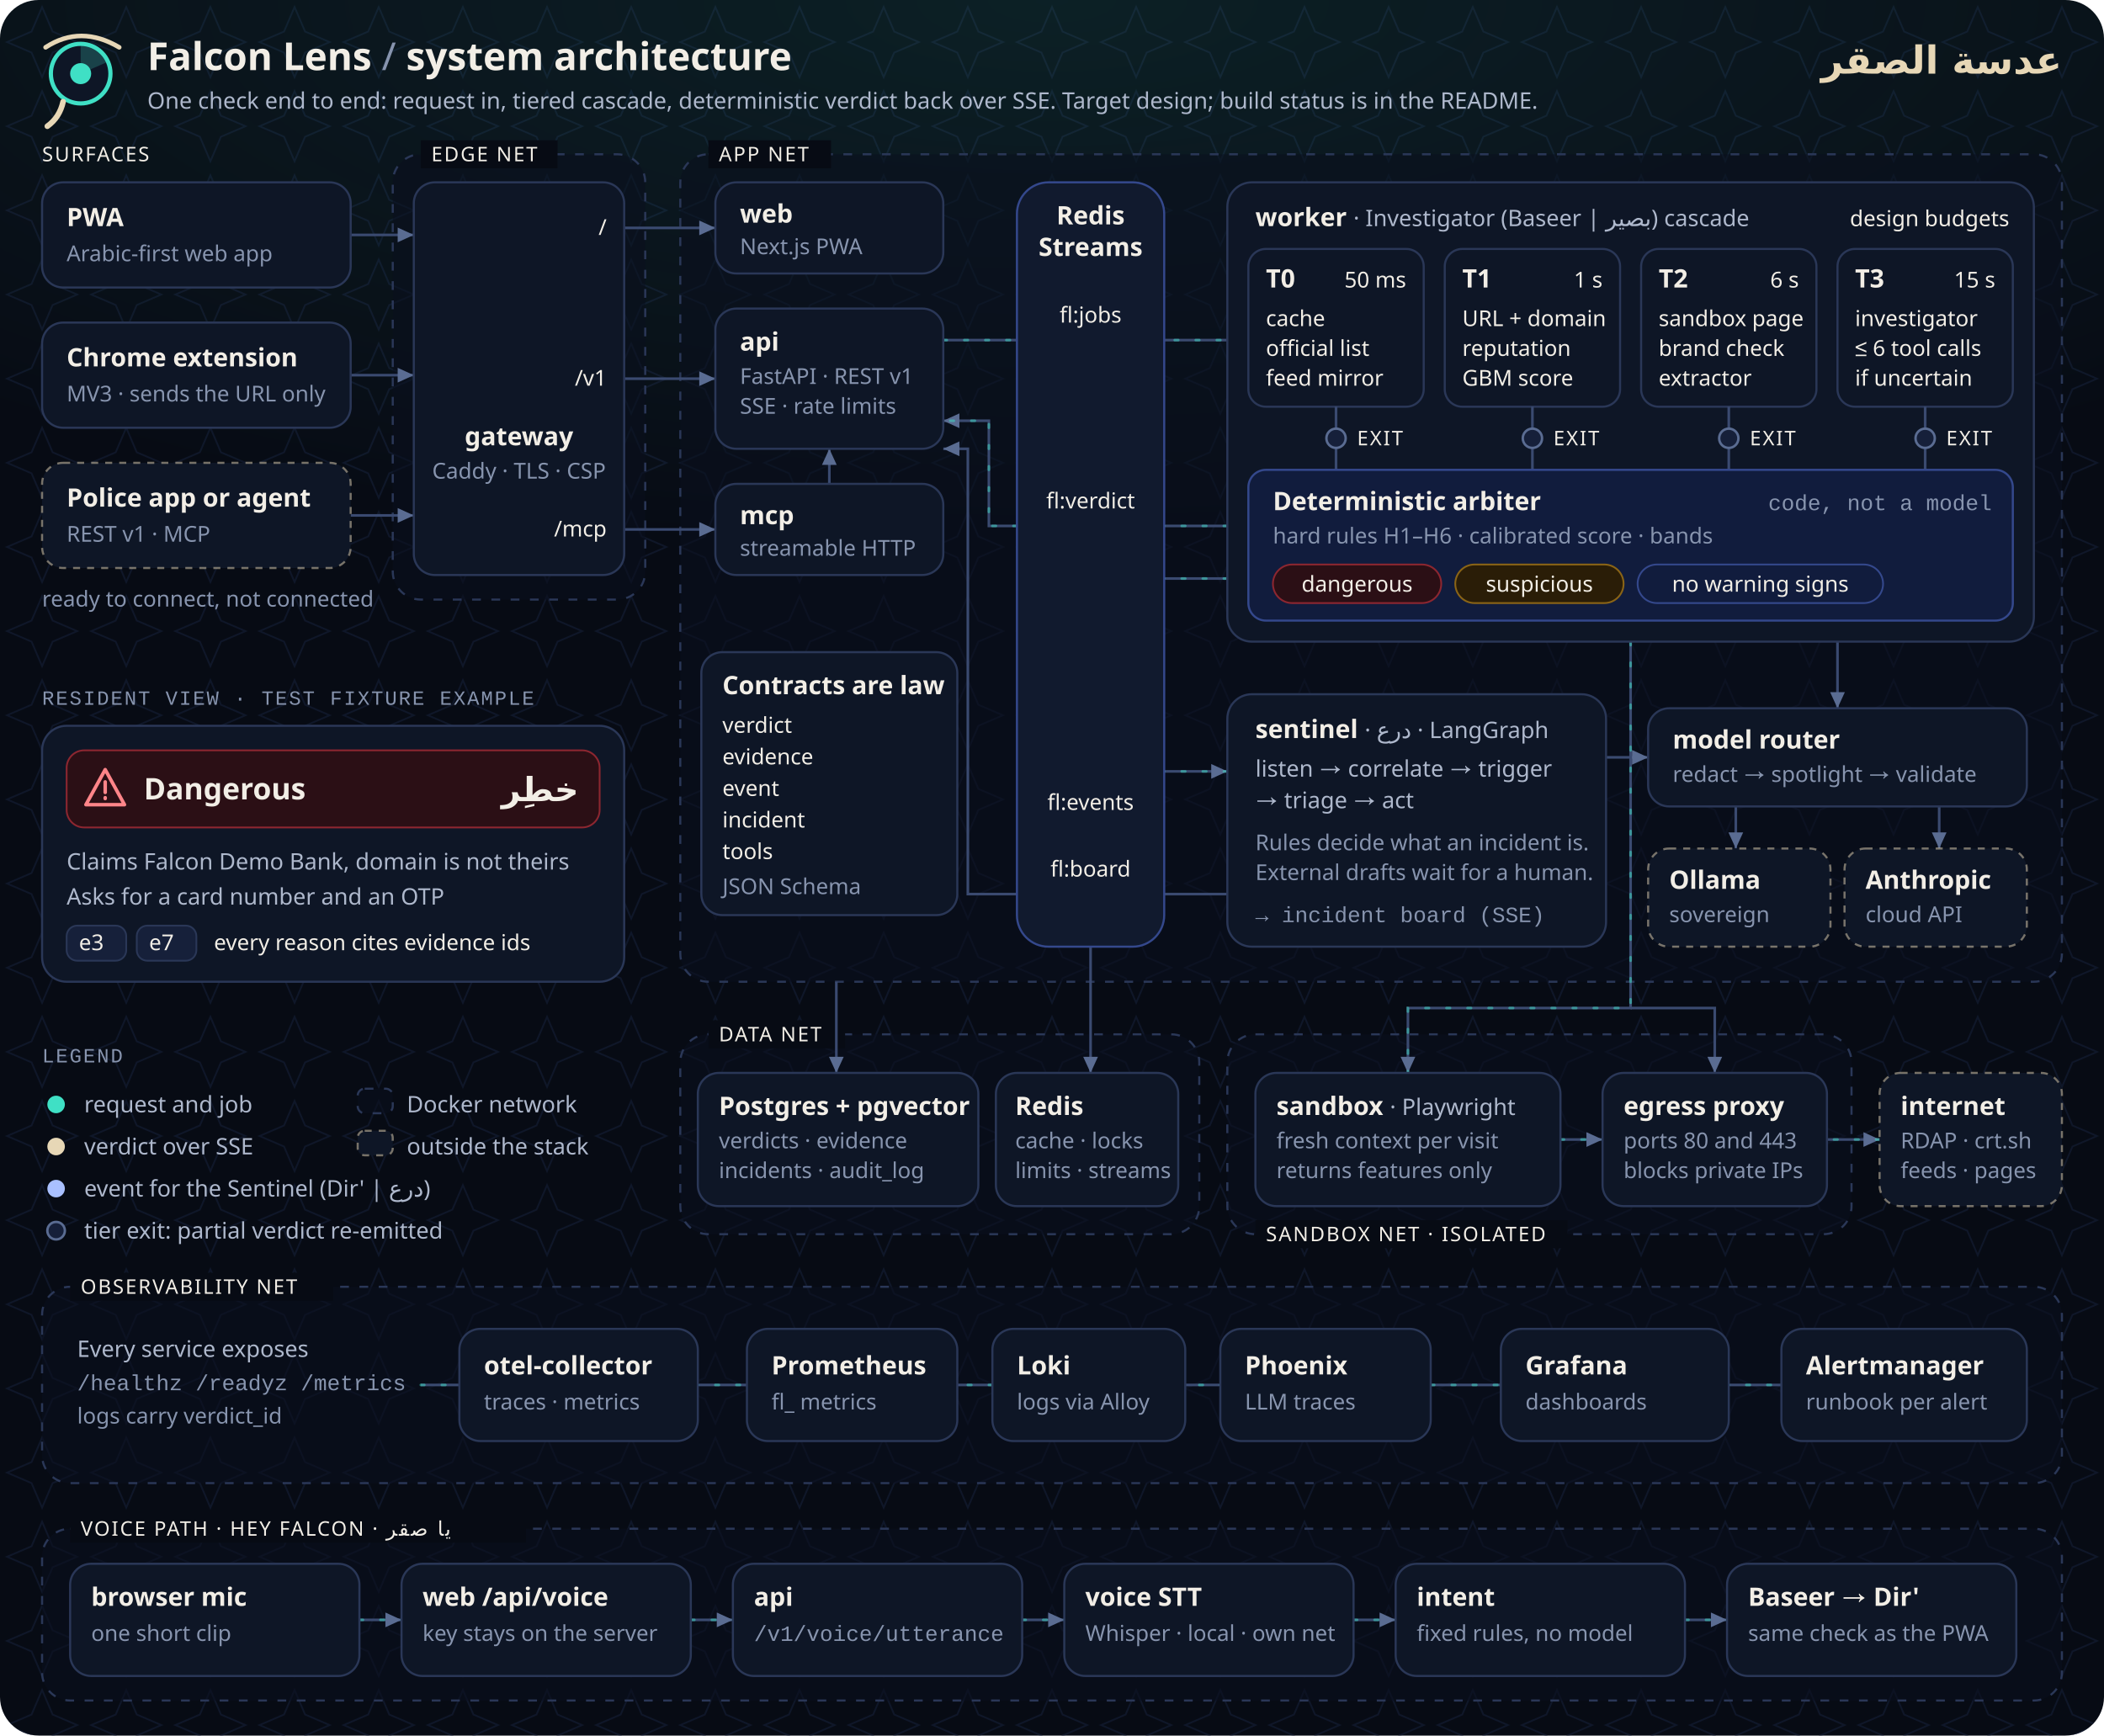
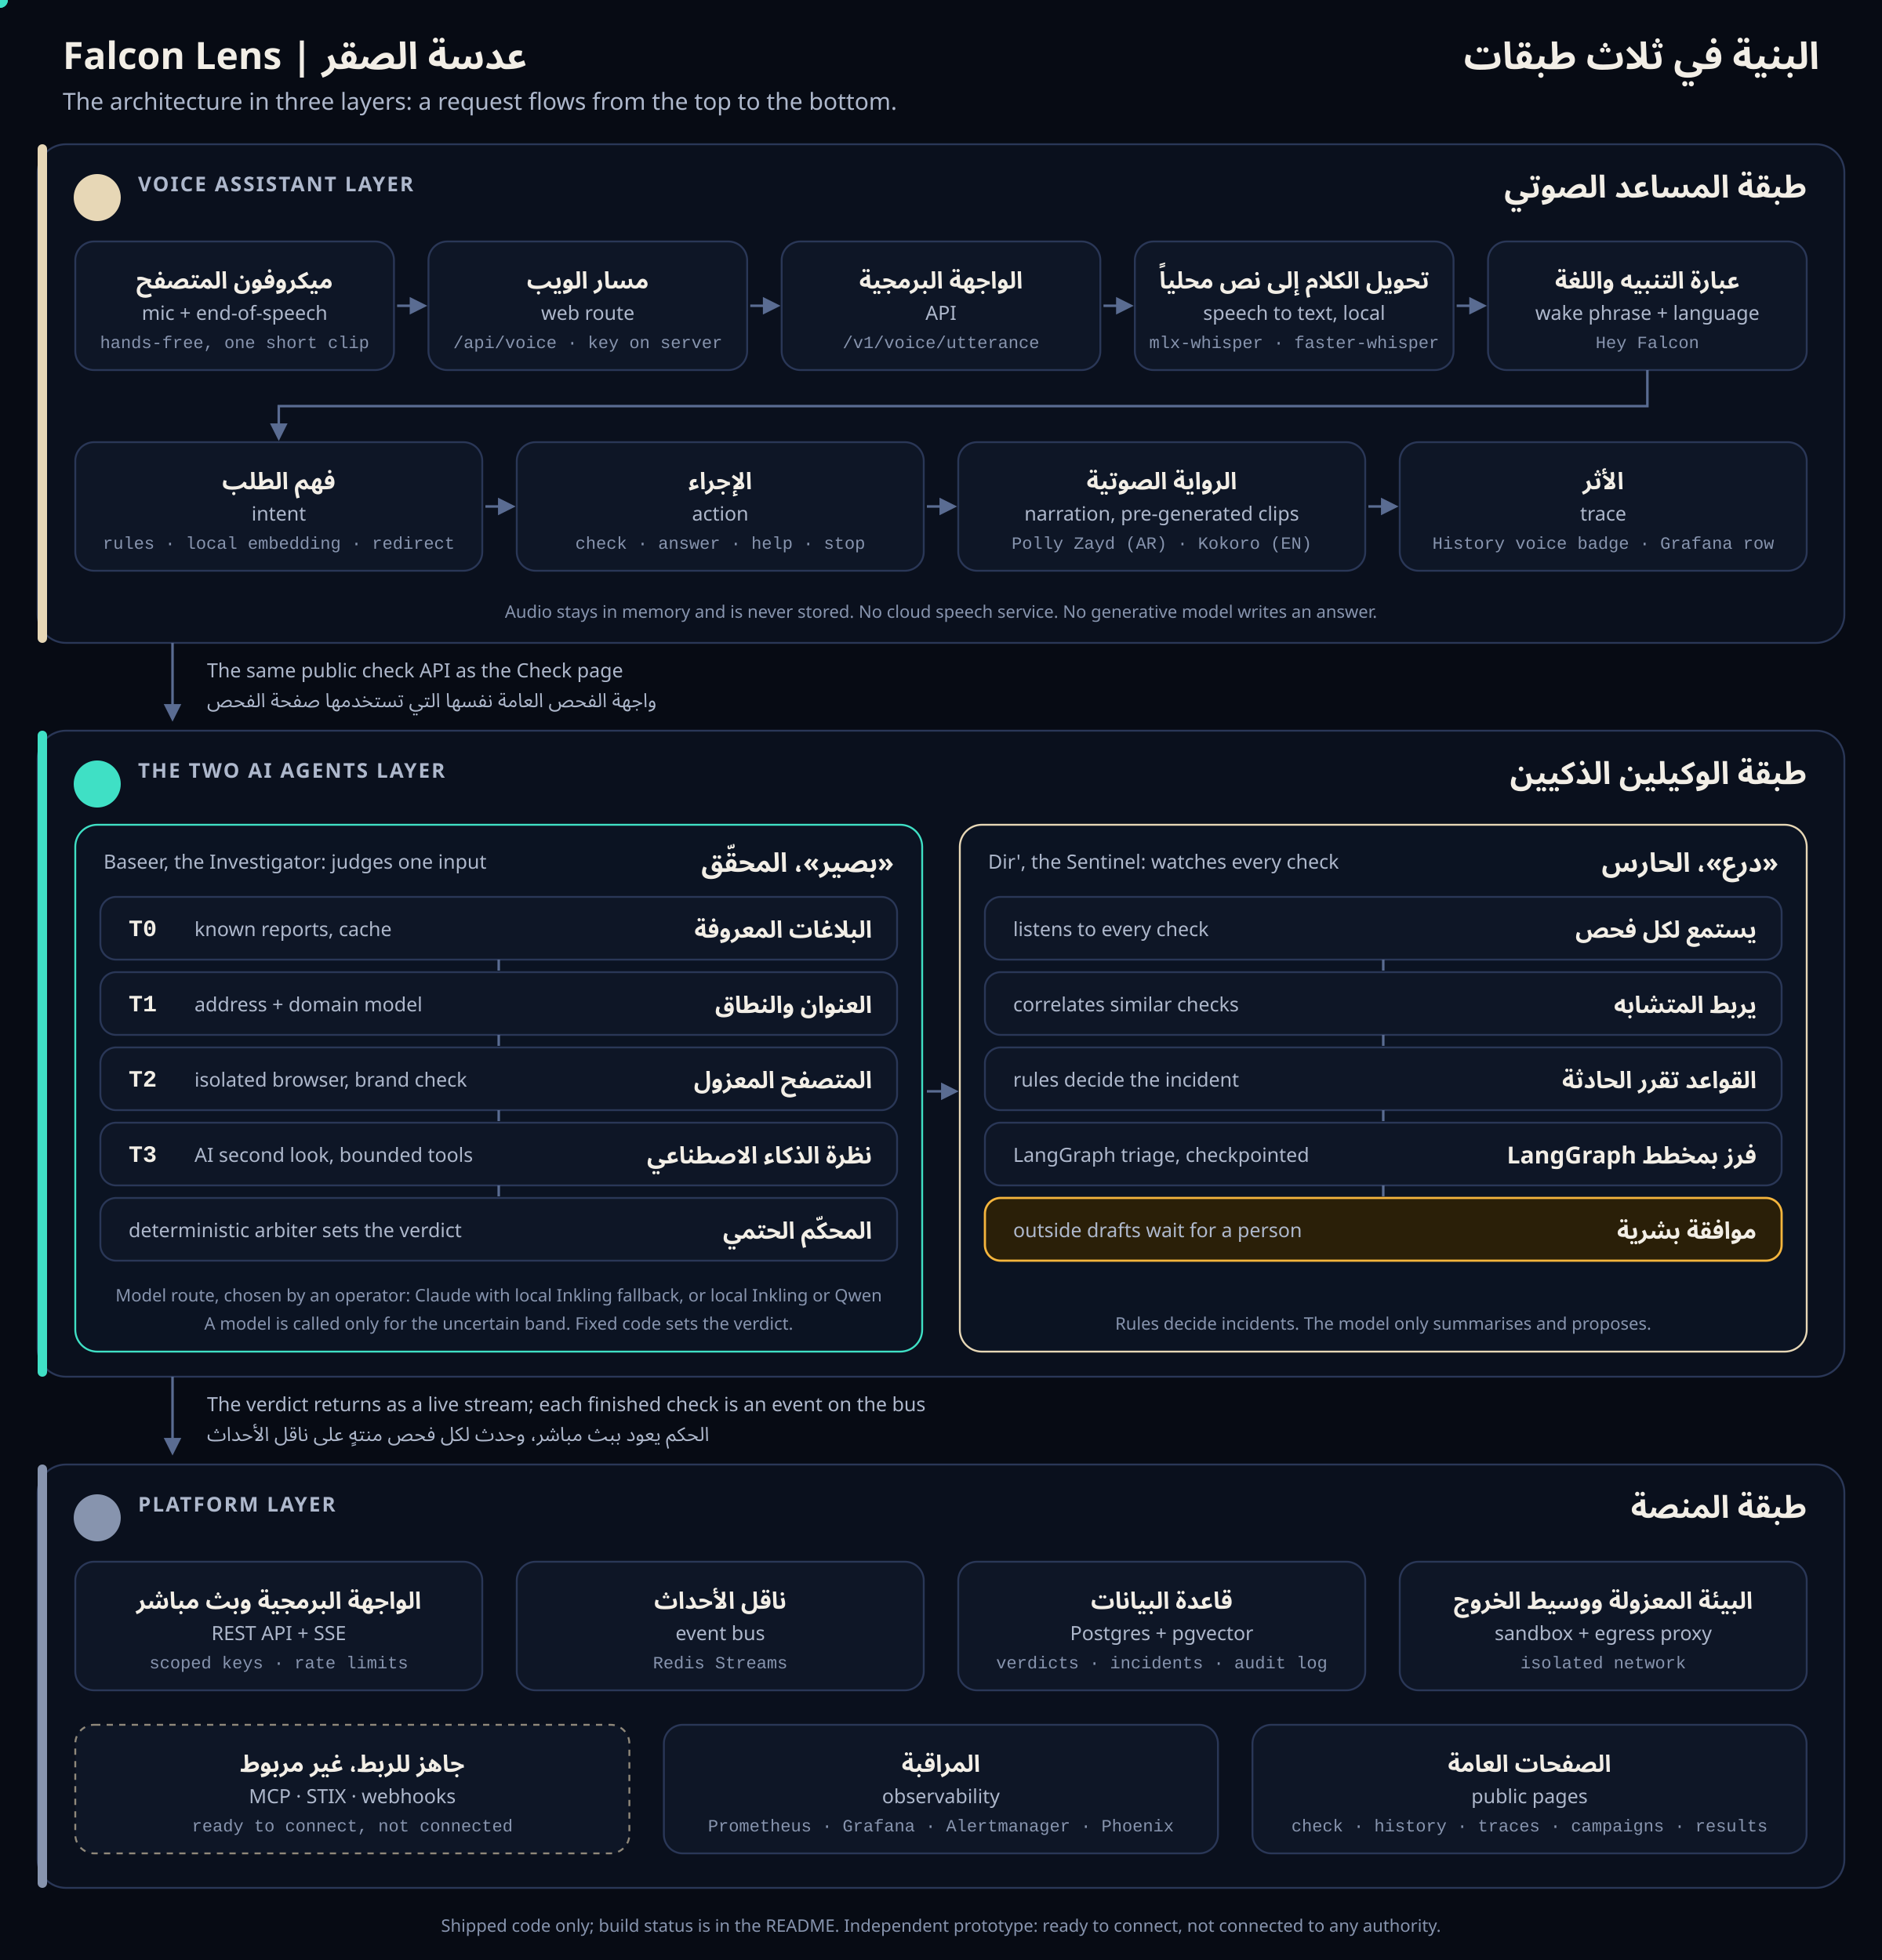
- <svg xmlns="http://www.w3.org/2000/svg" viewBox="0 0 1200 990" width="1200" height="990" role="img" aria-labelledby="t d">
+ <svg xmlns="http://www.w3.org/2000/svg" viewBox="0 0 1200 1250" width="1200" height="1250" role="img" aria-labelledby="t d">
  <style>
- text{font-family:-apple-system,BlinkMacSystemFont,"Segoe UI","Noto Sans",Helvetica,Arial,sans-serif;fill:#f2eee6}
+ text{font-family:-apple-system,BlinkMacSystemFont,"Segoe UI","Noto Sans","Noto Sans Arabic","Geeza Pro",Tahoma,Helvetica,Arial,sans-serif;fill:#f2eee6}
.m{font-family:ui-monospace,SFMono-Regular,Menlo,Consolas,"Liberation Mono",monospace}
- .t1{font-size:22px;font-weight:600}
- .h{font-size:14.5px;font-weight:600}
- .b{font-size:13px;fill:#aeb8cc}
- .c{font-size:12.5px;fill:#8794ae}
- .tag{font-size:11.5px;fill:#8794ae;letter-spacing:.08em}
- .tl{fill:#3fe0c5}.sd{fill:#e7d7b6}
+ .t1{font-size:24px;font-weight:700}
+ .t2{font-size:15px;fill:#aeb8cc}
+ .h{font-size:15px;font-weight:600}
+ .b{font-size:12.5px;fill:#aeb8cc}
+ .c{font-size:11px;fill:#8794ae}
+ .lt{font-size:13px;font-weight:600;fill:#aeb8cc;letter-spacing:.08em}
+ .la{font-size:20px;font-weight:700}
+ .ln{font-size:15px;font-weight:700}
+ .nn{font-size:11px;font-weight:700;fill:#aeb8cc}
+ .gh{font-size:17px;font-weight:700}
+ .bg{fill:#070b14}
.card{fill:#0e1626;stroke:#2a3757;stroke-width:1.2}
- .ext{fill:#0e1626;stroke:#e7d7b6;stroke-opacity:.5;stroke-width:1.2;stroke-dasharray:4 4}
- .zone{fill:#0a101d;fill-opacity:.55;stroke:#2a3757;stroke-width:1.2;stroke-dasharray:5 6}
- .w{fill:none;stroke:#3a4a70;stroke-width:1.5}
- .f{fill:none;stroke:#3fe0c5;stroke-width:1.5;stroke-dasharray:2 10;stroke-linecap:round;opacity:.5;animation:dash 1.6s linear infinite}
- .glow{fill:#3fe0c5;fill-opacity:.1;stroke:#3fe0c5;stroke-width:1.8;opacity:0}
- .glow.dg{fill:#ff8589;stroke:#ff8589}
- .lamp{fill:#16203a;stroke:#5a6c92;stroke-width:1.4}
- .pk{opacity:0;offset-rotate:0deg}
- .pk circle:first-child{opacity:.22}
- .rq{fill:#3fe0c5}.vd{fill:#e7d7b6}.ev{fill:#a9c0ff}
- .on{animation:lit 18s linear infinite}
- .onl{animation:litl 18s linear infinite}
- .on2{animation:lit2 36s linear infinite}
- .lamp.go{animation:lamp 18s linear infinite}
- .pk.s{animation:go 18s cubic-bezier(.65,0,.35,1) infinite}
- .pk.l{animation:gol 18s cubic-bezier(.65,0,.35,1) infinite}
- .pk.r{animation-direction:reverse}
- .sweep{transform-origin:46px 42px;animation:spin 9s linear infinite}
- @keyframes dash{to{stroke-dashoffset:-24}}
- @keyframes spin{to{transform:rotate(360deg)}}
- @keyframes lit{0%,13%,100%{opacity:0}1.5%,9%{opacity:1}}
- @keyframes litl{0%,22%,100%{opacity:0}1.5%,18%{opacity:1}}
- @keyframes lit2{0%,8%,100%{opacity:0}.8%,6%{opacity:1}}
- @keyframes lamp{0%,16%,100%{fill:#16203a;stroke:#5a6c92}1.5%,12%{fill:#3fe0c5;stroke:#7df0dc}}
- @keyframes go{0%{offset-distance:0%;opacity:0}.5%{opacity:1}6.2%{offset-distance:100%;opacity:1}6.9%,100%{offset-distance:100%;opacity:0}}
- @keyframes gol{0%{offset-distance:0%;opacity:0}.5%{opacity:1}10.6%{offset-distance:100%;opacity:1}11.3%,100%{offset-distance:100%;opacity:0}}
- @supports not (offset-path:path("M0 0H1")){.pk{display:none}}
- @media (prefers-reduced-motion:reduce){*{animation:none!important}.pk{display:none}}
+ .gate{fill:#2a1f08;stroke:#f5b53d;stroke-width:1.4}
+ .ext{fill:#0e1626;stroke:#e7d7b6;stroke-opacity:.6;stroke-width:1.2;stroke-dasharray:4 4}
+ .nb{fill:#16203a;stroke:#3a4a70;stroke-width:1}
+ .zone{fill:#0a101d;stroke:#2a3757;stroke-width:1.2}
+ .grp{fill:#0b1322;stroke:#2a3757;stroke-width:1.2}
+ .grp.inv{stroke:#3fe0c5}.grp.sen{stroke:#e7d7b6}
+ .bar.voice,.lb.voice{fill:#e7d7b6}.bar.agents,.lb.agents{fill:#3fe0c5}.bar.platform,.lb.platform{fill:#8794ae}
+ .w{fill:none;stroke:#5a6c92;stroke-width:1.6}
+ .dot{fill:#3fe0c5}
+ @media (prefers-reduced-motion:reduce){.dot{display:none}}
</style>
  <defs>
-     <pattern id="lat" width="48" height="48" patternUnits="userSpaceOnUse">
-       <path d="M24 4l6 14 14 6-14 6-6 14-6-14-14-6 14-6z" fill="none" stroke="#16203a" stroke-width="1" />
-     </pattern>
-     <radialGradient id="halo" cx="50%" cy="0%" r="75%">
-       <stop offset="0" stop-color="#3fe0c5" stop-opacity=".1" />
-       <stop offset="1" stop-color="#3fe0c5" stop-opacity="0" />
-     </radialGradient>
-     <marker id="a" viewBox="0 0 8 8" refX="7" refY="4" markerWidth="7" markerHeight="7" orient="auto-start-reverse">
-       <path d="M0 .8L7 4 0 7.2z" fill="#5a6c92" />
+     <marker id="ah" viewBox="0 0 10 10" refX="8" refY="5" markerWidth="7" markerHeight="7" orient="auto-start-reverse">
+       <path d="M0 0L10 5L0 10z" fill="#5a6c92" />
    </marker>
  </defs>
-   <rect width="1200" height="990" rx="22" fill="#070b14" />
-   <rect width="1200" height="990" rx="22" fill="url(#lat)" opacity=".55" />
-   <rect width="1200" height="420" rx="22" fill="url(#halo)" />
-   <g>
-     <circle cx="46" cy="42" r="17" fill="#0e1626" stroke="#3fe0c5" stroke-width="2.4" />
-     <path class="sweep" d="M46 42L46 25A17 17 0 0 1 61.6 35.2z" fill="#3fe0c5" opacity=".22" />
-     <circle cx="46" cy="42" r="6" fill="#3fe0c5" />
-     <path d="M26 27q20-13 42 0" fill="none" stroke="#e7d7b6" stroke-width="2.6" stroke-linecap="round" />
-     <path d="M36 58q-2 9-9 14" fill="none" stroke="#e7d7b6" stroke-width="3.2" stroke-linecap="round" />
-     <text x="84" y="40" class="t1">Falcon Lens <tspan fill="#8794ae" font-weight="400">/</tspan> system architecture</text>
-     <text x="84" y="62" class="b">One check end to end: request in, tiered cascade, deterministic verdict back over SSE. Target design; build status is in the README.</text>
-     <text x="1176" y="42" text-anchor="end" class="t1 sd">عدسة الصقر</text>
-   </g>
-   <rect class="zone" x="224" y="88" width="144" height="254" rx="16" />
-   <rect class="zone" x="388" y="88" width="788" height="472" rx="16" />
-   <rect class="zone" x="388" y="590" width="296" height="114" rx="16" />
-   <rect class="zone" x="700" y="590" width="356" height="114" rx="16" />
-   <rect class="zone" x="24" y="734" width="1152" height="112" rx="16" />
-   <g class="m tag">
-     <rect x="240" y="80" width="78" height="16" fill="#070b14" />
-     <text x="246" y="92">EDGE NET</text>
-     <rect x="404" y="80" width="70" height="16" fill="#070b14" />
-     <text x="410" y="92">APP NET</text>
-     <rect x="404" y="582" width="78" height="16" fill="#070b14" />
-     <text x="410" y="594">DATA NET</text>
-     <rect x="716" y="696" width="178" height="16" fill="#070b14" />
-     <text x="722" y="708">SANDBOX NET · ISOLATED</text>
-     <rect x="40" y="726" width="150" height="16" fill="#070b14" />
-     <text x="46" y="738">OBSERVABILITY NET</text>
-     <text x="24" y="92">SURFACES</text>
-   </g>
-   <g class="w" marker-end="url(#a)">
-     <path d="M200 134H236" />
-     <path d="M200 214H236" />
-     <path d="M200 294H236" />
-     <path d="M356 130H408" />
-     <path d="M356 216H408" />
-     <path d="M356 302H408" />
-     <path d="M538 194H712" />
-     <path d="M712 300H564V240H538" />
-     <path d="M712 330H622V440H700" />
-     <path d="M700 510H552V256H538" />
-     <path d="M930 366V575H803V612" />
-     <path d="M930 575H978V612" />
-     <path d="M1048 366V404" />
-     <path d="M916 432H940" />
-     <path d="M990 460V484" />
-     <path d="M1106 460V484" />
-     <path d="M890 650H914" />
-     <path d="M1042 650H1072" />
-     <path d="M622 540V612" />
-     <path d="M477 560V612" />
-     <path d="M473 276V256" />
-     <path d="M812 187H824" />
-     <path d="M924 187H936" />
-     <path d="M1036 187H1048" />
-   </g>
-   <path class="w" d="M240 790H1016" />
-   <g class="f">
-     <path d="M538 194H712" />
-     <path d="M712 300H564V240H538" />
-     <path d="M712 330H622V440H700" />
-     <path d="M930 366V575H803V612" />
-     <path d="M890 650H1072" />
-     <path d="M240 790H1016" />
-   </g>
-   <g>
-     <rect class="card" x="24" y="104" width="176" height="60" rx="12" />
-     <rect class="glow on" x="24" y="104" width="176" height="60" rx="12" />
-     <rect class="glow dg onl" style="animation-delay:14.8s" x="24" y="104" width="176" height="60" rx="12" />
-     <text x="38" y="129" class="h">PWA</text>
-     <text x="38" y="149" class="c">Arabic-first web app</text>
-     <rect class="card" x="24" y="184" width="176" height="60" rx="12" />
-     <text x="38" y="209" class="h">Chrome extension</text>
-     <text x="38" y="229" class="c">MV3 · sends the URL only</text>
-     <rect class="ext" x="24" y="264" width="176" height="60" rx="12" />
-     <text x="38" y="289" class="h">Police app or agent</text>
-     <text x="38" y="309" class="c">REST v1 · MCP</text>
-     <text x="24" y="346" class="c">ready to connect, not connected</text>
-   </g>
-   <g>
-     <rect class="card" x="236" y="104" width="120" height="224" rx="12" />
-     <rect class="glow on" style="animation-delay:.6s" x="236" y="104" width="120" height="224" rx="12" />
-     <text x="296" y="254" text-anchor="middle" class="h">gateway</text>
-     <text x="296" y="273" text-anchor="middle" class="c">Caddy · TLS · CSP</text>
-     <g class="m c" text-anchor="end">
-       <text x="346" y="134">/</text>
-       <text x="346" y="220">/v1</text>
-       <text x="346" y="306">/mcp</text>
-     </g>
-   </g>
-   <g>
-     <rect class="card" x="408" y="104" width="130" height="52" rx="12" />
-     <text x="422" y="127" class="h">web</text>
-     <text x="422" y="145" class="c">Next.js PWA</text>
-     <rect class="card" x="408" y="176" width="130" height="80" rx="12" />
-     <rect class="glow on" style="animation-delay:2s" x="408" y="176" width="130" height="80" rx="12" />
-     <rect class="glow on" style="animation-delay:12.8s" x="408" y="176" width="130" height="80" rx="12" />
-     <text x="422" y="200" class="h">api</text>
-     <text x="422" y="219" class="c">FastAPI · REST v1</text>
-     <text x="422" y="236" class="c">SSE · rate limits</text>
-     <rect class="card" x="408" y="276" width="130" height="52" rx="12" />
-     <text x="422" y="299" class="h">mcp</text>
-     <text x="422" y="317" class="c">streamable HTTP</text>
-     <rect class="card" x="400" y="372" width="146" height="150" rx="12" />
-     <text x="412" y="396" class="h">Contracts are law</text>
-     <g class="m c">
-       <text x="412" y="418">verdict</text>
-       <text x="412" y="436">evidence</text>
-       <text x="412" y="454">event</text>
-       <text x="412" y="472">incident</text>
-       <text x="412" y="490">tools</text>
-     </g>
-     <text x="412" y="510" class="c">JSON Schema</text>
-   </g>
-   <g>
-     <rect x="580" y="104" width="84" height="436" rx="18" fill="#111a2e" stroke="#34488c" stroke-width="1.2" />
-     <text x="622" y="128" text-anchor="middle" class="h">Redis</text>
-     <text x="622" y="146" text-anchor="middle" class="h">Streams</text>
-     <g class="m c" text-anchor="middle">
-       <text x="622" y="184">fl:jobs</text>
-       <text x="622" y="290">fl:verdict</text>
-       <text x="622" y="462">fl:events</text>
-       <text x="622" y="500">fl:board</text>
-     </g>
-   </g>
-   <g>
-     <rect class="card" x="700" y="104" width="460" height="262" rx="14" />
-     <text x="716" y="129" class="h">worker <tspan class="b" font-weight="400">· Investigator (Baseer | بصير) cascade</tspan>
-     </text>
-     <g>
-       <rect class="card" x="712" y="142" width="100" height="90" rx="10" fill="#16203a" />
-       <rect class="glow on" style="animation-delay:3.2s" x="712" y="142" width="100" height="90" rx="10" />
-       <rect class="card" x="824" y="142" width="100" height="90" rx="10" fill="#16203a" />
-       <rect class="glow on" style="animation-delay:4.2s" x="824" y="142" width="100" height="90" rx="10" />
-       <rect class="card" x="936" y="142" width="100" height="90" rx="10" fill="#16203a" />
-       <rect class="glow onl" style="animation-delay:5.4s" x="936" y="142" width="100" height="90" rx="10" />
-       <rect class="card" x="1048" y="142" width="100" height="90" rx="10" fill="#16203a" />
-       <rect class="glow on" style="animation-delay:9s" x="1048" y="142" width="100" height="90" rx="10" />
-       <g class="m h tl">
-         <text x="722" y="164">T0</text>
-         <text x="834" y="164">T1</text>
-         <text x="946" y="164">T2</text>
-         <text x="1058" y="164">T3</text>
-       </g>
-       <g class="m c" text-anchor="end">
-         <text x="1146" y="129">design budgets</text>
-         <text x="802" y="164">50 ms</text>
-         <text x="914" y="164">1 s</text>
-         <text x="1026" y="164">6 s</text>
-         <text x="1138" y="164">15 s</text>
-       </g>
-       <g class="c">
-         <text x="722" y="186">cache</text>
-         <text x="722" y="203">official list</text>
-         <text x="722" y="220">feed mirror</text>
-         <text x="834" y="186">URL + domain</text>
-         <text x="834" y="203">reputation</text>
-         <text x="834" y="220">GBM score</text>
-         <text x="946" y="186">sandbox page</text>
-         <text x="946" y="203">brand check</text>
-         <text x="946" y="220">extractor</text>
-         <text x="1058" y="186">investigator</text>
-         <text x="1058" y="203">≤ 6 tool calls</text>
-         <text x="1058" y="220">if uncertain</text>
-       </g>
-     </g>
-     <g class="w">
-       <path d="M762 232V268" />
-       <path d="M874 232V268" />
-       <path d="M986 232V268" />
-       <path d="M1098 232V268" />
-     </g>
-     <circle class="lamp go" style="animation-delay:4s" cx="762" cy="250" r="5.5" />
-     <circle class="lamp go" style="animation-delay:5.1s" cx="874" cy="250" r="5.5" />
-     <circle class="lamp go" style="animation-delay:8.6s" cx="986" cy="250" r="5.5" />
-     <circle class="lamp go" style="animation-delay:10.5s" cx="1098" cy="250" r="5.5" />
-     <g class="m tag">
-       <text x="774" y="254">EXIT</text>
-       <text x="886" y="254">EXIT</text>
-       <text x="998" y="254">EXIT</text>
-       <text x="1110" y="254">EXIT</text>
-     </g>
-     <rect x="712" y="268" width="436" height="86" rx="10" fill="#111c3d" stroke="#34488c" stroke-width="1.2" />
-     <rect class="glow onl" style="animation-delay:11s" x="712" y="268" width="436" height="86" rx="10" />
-     <text x="726" y="291" class="h">Deterministic arbiter</text>
-     <text x="1136" y="291" text-anchor="end" class="m c">code, not a model</text>
-     <text x="726" y="310" class="c">hard rules H1–H6 · calibrated score · bands</text>
-     <g>
-       <rect x="726" y="322" width="96" height="22" rx="11" fill="#2b0f15" stroke="#8c2630" />
-       <rect class="glow dg onl" style="animation-delay:11.2s" x="726" y="322" width="96" height="22" rx="11" />
-       <rect x="830" y="322" width="96" height="22" rx="11" fill="#2a1d07" stroke="#8a6416" />
-       <rect x="934" y="322" width="140" height="22" rx="11" fill="#111c3d" stroke="#34488c" />
-       <g font-size="12.5" text-anchor="middle">
-         <text x="774" y="337.5" fill="#ff8589">dangerous</text>
-         <text x="878" y="337.5" fill="#ffc55c">suspicious</text>
-         <text x="1004" y="337.5" fill="#a9c0ff">no warning signs</text>
-       </g>
-     </g>
-   </g>
-   <g>
-     <rect class="card" x="700" y="396" width="216" height="144" rx="14" />
-     <rect class="glow onl" style="animation-delay:12.8s" x="700" y="396" width="216" height="144" rx="14" />
-     <text x="716" y="421" class="h">sentinel <tspan class="b" font-weight="400">· درع · LangGraph</tspan>
-     </text>
-     <text x="716" y="443" class="b">listen → correlate → trigger</text>
-     <text x="716" y="461" class="b">→ triage → act</text>
-     <text x="716" y="485" class="c">Rules decide what an incident is.</text>
-     <text x="716" y="502" class="c">External drafts wait for a human.</text>
-     <text x="716" y="526" class="m c">→ incident board (SSE)</text>
-   </g>
-   <g>
-     <rect class="card" x="940" y="404" width="216" height="56" rx="12" />
-     <rect class="glow on" style="animation-delay:9.6s" x="940" y="404" width="216" height="56" rx="12" />
-     <text x="954" y="427" class="h">model router</text>
-     <text x="954" y="446" class="c">redact → spotlight → validate</text>
-     <rect class="ext" x="940" y="484" width="104" height="56" rx="12" />
-     <rect class="glow on2" style="animation-delay:28.1s" x="940" y="484" width="104" height="56" rx="12" />
-     <text x="952" y="507" class="h">Ollama</text>
-     <text x="952" y="526" class="c">sovereign</text>
-     <rect class="ext" x="1052" y="484" width="104" height="56" rx="12" />
-     <rect class="glow on2" style="animation-delay:10.1s" x="1052" y="484" width="104" height="56" rx="12" />
-     <text x="1064" y="507" class="h">Anthropic</text>
-     <text x="1064" y="526" class="c">cloud API</text>
-   </g>
-   <g>
-     <text x="24" y="402" class="m tag">RESIDENT VIEW · TEST FIXTURE EXAMPLE</text>
-     <rect class="card" x="24" y="414" width="332" height="146" rx="14" />
-     <rect class="glow dg onl" style="animation-delay:14.8s" x="24" y="414" width="332" height="146" rx="14" />
-     <rect x="38" y="428" width="304" height="44" rx="10" fill="#2b0f15" stroke="#8c2630" />
-     <path d="M60 439l11 20h-22z" fill="none" stroke="#ff8589" stroke-width="2" stroke-linejoin="round" />
-     <path d="M60 446v6M60 455v.5" stroke="#ff8589" stroke-width="2" stroke-linecap="round" />
-     <text x="82" y="456" font-size="17" font-weight="600" fill="#ff8589">Dangerous</text>
-     <text x="330" y="457" text-anchor="end" font-size="19" font-weight="600" fill="#ff8589">خطِر</text>
-     <text x="38" y="496" class="b">Claims Falcon Demo Bank, domain is not theirs</text>
-     <text x="38" y="516" class="b">Asks for a card number and an OTP</text>
-     <g class="m c">
-       <rect x="38" y="528" width="34" height="20" rx="6" fill="#16203a" stroke="#2a3757" />
-       <text x="45" y="542">e3</text>
-       <rect x="78" y="528" width="34" height="20" rx="6" fill="#16203a" stroke="#2a3757" />
-       <text x="85" y="542">e7</text>
-       <text x="122" y="542">every reason cites evidence ids</text>
-     </g>
-   </g>
-   <g>
-     <text x="24" y="606" class="m tag">LEGEND</text>
-     <circle cx="32" cy="630" r="5" class="rq" />
-     <text x="48" y="634.5" class="b">request and job</text>
-     <circle cx="32" cy="654" r="5" class="vd" />
-     <text x="48" y="658.5" class="b">verdict over SSE</text>
-     <circle cx="32" cy="678" r="5" class="ev" />
-     <text x="48" y="682.5" class="b">event for the Sentinel (Dir' | درع)</text>
-     <circle cx="32" cy="702" r="5" fill="#16203a" stroke="#5a6c92" stroke-width="1.4" />
-     <text x="48" y="706.5" class="b">tier exit: partial verdict re-emitted</text>
-     <rect x="204" y="621" width="20" height="14" rx="4" class="zone" />
-     <text x="232" y="634.5" class="b">Docker network</text>
-     <rect x="204" y="645" width="20" height="14" rx="4" class="ext" />
-     <text x="232" y="658.5" class="b">outside the stack</text>
-   </g>
-   <g>
-     <rect class="card" x="398" y="612" width="160" height="76" rx="12" />
-     <text x="410" y="636" class="h">Postgres + pgvector</text>
-     <text x="410" y="655" class="c">verdicts · evidence</text>
-     <text x="410" y="672" class="c">incidents · audit_log</text>
-     <rect class="card" x="568" y="612" width="104" height="76" rx="12" />
-     <text x="579" y="636" class="h">Redis</text>
-     <text x="579" y="655" class="c">cache · locks</text>
-     <text x="579" y="672" class="c">limits · streams</text>
-   </g>
-   <g>
-     <rect class="card" x="716" y="612" width="174" height="76" rx="12" />
-     <rect class="glow on" style="animation-delay:6.6s" x="716" y="612" width="174" height="76" rx="12" />
-     <text x="728" y="636" class="h">sandbox <tspan class="b" font-weight="400">· Playwright</tspan>
-     </text>
-     <text x="728" y="655" class="c">fresh context per visit</text>
-     <text x="728" y="672" class="c">returns features only</text>
-     <rect class="card" x="914" y="612" width="128" height="76" rx="12" />
-     <rect class="glow on" style="animation-delay:7.2s" x="914" y="612" width="128" height="76" rx="12" />
-     <text x="926" y="636" class="h">egress proxy</text>
-     <text x="926" y="655" class="c">ports 80 and 443</text>
-     <text x="926" y="672" class="c">blocks private IPs</text>
-     <rect class="ext" x="1072" y="612" width="104" height="76" rx="12" />
-     <text x="1084" y="636" class="h">internet</text>
-     <text x="1084" y="655" class="c">RDAP · crt.sh</text>
-     <text x="1084" y="672" class="c">feeds · pages</text>
-   </g>
-   <g>
-     <text x="44" y="774" class="b">Every service exposes</text>
-     <text x="44" y="793" class="m c">/healthz /readyz /metrics</text>
-     <text x="44" y="812" class="c">logs carry verdict_id</text>
-     <g>
-       <rect class="card" x="262" y="758" width="136" height="64" rx="12" />
-       <text x="276" y="784" class="h">otel-collector</text>
-       <text x="276" y="804" class="c">traces · metrics</text>
-       <rect class="card" x="426" y="758" width="120" height="64" rx="12" />
-       <text x="440" y="784" class="h">Prometheus</text>
-       <text x="440" y="804" class="c">fl_ metrics</text>
-       <rect class="card" x="566" y="758" width="110" height="64" rx="12" />
-       <text x="580" y="784" class="h">Loki</text>
-       <text x="580" y="804" class="c">logs via Alloy</text>
-       <rect class="card" x="696" y="758" width="120" height="64" rx="12" />
-       <text x="710" y="784" class="h">Phoenix</text>
-       <text x="710" y="804" class="c">LLM traces</text>
-       <rect class="card" x="856" y="758" width="130" height="64" rx="12" />
-       <text x="870" y="784" class="h">Grafana</text>
-       <text x="870" y="804" class="c">dashboards</text>
-       <rect class="card" x="1016" y="758" width="140" height="64" rx="12" />
-       <text x="1030" y="784" class="h">Alertmanager</text>
-       <text x="1030" y="804" class="c">runbook per alert</text>
-     </g>
-   </g>
-   <g>
-     <g class="pk l rq" style="offset-path:path('M200 134H296V216H408')">
-       <circle r="10" />
-       <circle r="4.5" />
-     </g>
-     <g class="pk s rq" style="offset-path:path('M538 194H712');animation-delay:2s">
-       <circle r="10" />
-       <circle r="4.5" />
-     </g>
-     <g class="pk s rq" style="offset-path:path('M930 366V575H978V612');animation-delay:4.4s">
-       <circle r="10" />
-       <circle r="4.5" />
-     </g>
-     <g class="pk s rq" style="offset-path:path('M930 366V575H803V612');animation-delay:5.5s">
-       <circle r="10" />
-       <circle r="4.5" />
-     </g>
-     <g class="pk s rq" style="offset-path:path('M890 650H1072');animation-delay:6.7s">
-       <circle r="10" />
-       <circle r="4.5" />
-     </g>
-     <g class="pk s r rq" style="offset-path:path('M930 366V575H803V612');animation-delay:-10.4s">
-       <circle r="10" />
-       <circle r="4.5" />
-     </g>
-     <g class="pk s rq" style="offset-path:path('M1048 340V404');animation-delay:9.1s">
-       <circle r="10" />
-       <circle r="4.5" />
-     </g>
-     <g class="pk s vd" style="offset-path:path('M712 300H564V240H538');animation-delay:11.6s">
-       <circle r="10" />
-       <circle r="4.5" />
-     </g>
-     <g class="pk l vd" style="offset-path:path('M408 216H296V134H200');animation-delay:12.8s">
-       <circle r="10" />
-       <circle r="4.5" />
-     </g>
-     <g class="pk s ev" style="offset-path:path('M712 330H622V440H700');animation-delay:11.6s">
-       <circle r="10" />
-       <circle r="4.5" />
-     </g>
-     <g class="pk l ev" style="offset-path:path('M700 510H552V256H538');animation-delay:14.4s">
-       <circle r="10" />
-       <circle r="4.5" />
-     </g>
-   </g>
-   <rect class="zone" x="24" y="872" width="1152" height="98" rx="16" />
-   <g class="m tag">
-     <rect x="40" y="864" width="260" height="16" fill="#070b14" />
-     <text x="46" y="876">VOICE PATH · HEY FALCON · يا صقر</text>
-   </g>
-   <g class="w" marker-end="url(#a)">
-     <path d="M205 924H229" />
-     <path d="M394 924H418" />
-     <path d="M583 924H607" />
-     <path d="M772 924H796" />
-     <path d="M961 924H985" />
-   </g>
-   <g class="f">
-     <path d="M205 924H229" />
-     <path d="M394 924H418" />
-     <path d="M583 924H607" />
-     <path d="M772 924H796" />
-     <path d="M961 924H985" />
-   </g>
-   <g>
-     <rect class="card" x="40" y="892" width="165" height="64" rx="12" />
-     <text x="52" y="916" class="h">browser mic</text>
-     <text x="52" y="936" class="c">one short clip</text>
-     <rect class="card" x="229" y="892" width="165" height="64" rx="12" />
-     <text x="241" y="916" class="h">web /api/voice</text>
-     <text x="241" y="936" class="c">key stays on the server</text>
-     <rect class="card" x="418" y="892" width="165" height="64" rx="12" />
-     <text x="430" y="916" class="h">api</text>
-     <text x="430" y="936" class="m c">/v1/voice/utterance</text>
-     <rect class="card" x="607" y="892" width="165" height="64" rx="12" />
-     <text x="619" y="916" class="h">voice STT</text>
-     <text x="619" y="936" class="c">Whisper · local · own net</text>
-     <rect class="card" x="796" y="892" width="165" height="64" rx="12" />
-     <text x="808" y="916" class="h">intent</text>
-     <text x="808" y="936" class="c">fixed rules, no model</text>
-     <rect class="card" x="985" y="892" width="165" height="64" rx="12" />
-     <text x="997" y="916" class="h">Baseer → Dir'</text>
-     <text x="997" y="936" class="c">same check as the PWA</text>
-   </g>
+   <rect class="bg" width="1200" height="1250" />
+   <text x="40" y="44" class="t1" text-anchor="start">Falcon Lens | عدسة الصقر</text>
+   <text x="40" y="70" class="t2" text-anchor="start">The architecture in three layers: a request flows from the top to the bottom.</text>
+   <text x="1160" y="44" class="t1" text-anchor="start" direction="rtl">البنية في ثلاث طبقات</text>
+   <rect class="zone voice" x="24" y="92" width="1152" height="318" rx="18" />
+   <rect class="bar voice" x="24" y="92" width="6" height="318" rx="3" />
+   <circle class="lb voice" cx="62" cy="126" r="15" />
+   <text x="88" y="122" class="lt" text-anchor="start">VOICE ASSISTANT LAYER</text>
+   <text x="1152" y="126" class="la" text-anchor="start" direction="rtl">طبقة المساعد الصوتي</text>
+   <rect class="card" x="48.0" y="154" width="203.2" height="82" rx="12" />
+   <text x="149.6" y="184" class="h" text-anchor="middle" direction="rtl">ميكروفون المتصفح</text>
+   <text x="149.6" y="204" class="b" text-anchor="middle">mic + end-of-speech</text>
+   <text x="149.6" y="222" class="c m" text-anchor="middle">hands-free, one short clip</text>
+   <rect class="card" x="273.2" y="154" width="203.2" height="82" rx="12" />
+   <text x="374.8" y="184" class="h" text-anchor="middle" direction="rtl">مسار الويب</text>
+   <text x="374.8" y="204" class="b" text-anchor="middle">web route</text>
+   <text x="374.8" y="222" class="c m" text-anchor="middle">/api/voice · key on server</text>
+   <path class="w" d="M253.2 195.0H270.2" marker-end="url(#ah)" />
+   <rect class="card" x="498.4" y="154" width="203.2" height="82" rx="12" />
+   <text x="600.0" y="184" class="h" text-anchor="middle" direction="rtl">الواجهة البرمجية</text>
+   <text x="600.0" y="204" class="b" text-anchor="middle">API</text>
+   <text x="600.0" y="222" class="c m" text-anchor="middle">/v1/voice/utterance</text>
+   <path class="w" d="M478.4 195.0H495.4" marker-end="url(#ah)" />
+   <rect class="card" x="723.6" y="154" width="203.2" height="82" rx="12" />
+   <text x="825.2" y="184" class="h" text-anchor="middle" direction="rtl">تحويل الكلام إلى نص محلياً</text>
+   <text x="825.2" y="204" class="b" text-anchor="middle">speech to text, local</text>
+   <text x="825.2" y="222" class="c m" text-anchor="middle">mlx-whisper · faster-whisper</text>
+   <path class="w" d="M703.6 195.0H720.6" marker-end="url(#ah)" />
+   <rect class="card" x="948.8" y="154" width="203.2" height="82" rx="12" />
+   <text x="1050.4" y="184" class="h" text-anchor="middle" direction="rtl">عبارة التنبيه واللغة</text>
+   <text x="1050.4" y="204" class="b" text-anchor="middle">wake phrase + language</text>
+   <text x="1050.4" y="222" class="c m" text-anchor="middle">Hey Falcon</text>
+   <path class="w" d="M928.8 195.0H945.8" marker-end="url(#ah)" />
+   <rect class="card" x="48.0" y="282" width="259.5" height="82" rx="12" />
+   <text x="177.75" y="312" class="h" text-anchor="middle" direction="rtl">فهم الطلب</text>
+   <text x="177.75" y="332" class="b" text-anchor="middle">intent</text>
+   <text x="177.75" y="350" class="c m" text-anchor="middle">rules · local embedding · redirect</text>
+   <rect class="card" x="329.5" y="282" width="259.5" height="82" rx="12" />
+   <text x="459.25" y="312" class="h" text-anchor="middle" direction="rtl">الإجراء</text>
+   <text x="459.25" y="332" class="b" text-anchor="middle">action</text>
+   <text x="459.25" y="350" class="c m" text-anchor="middle">check · answer · help · stop</text>
+   <path class="w" d="M309.5 323.0H326.5" marker-end="url(#ah)" />
+   <rect class="card" x="611.0" y="282" width="259.5" height="82" rx="12" />
+   <text x="740.75" y="312" class="h" text-anchor="middle" direction="rtl">الرواية الصوتية</text>
+   <text x="740.75" y="332" class="b" text-anchor="middle">narration, pre-generated clips</text>
+   <text x="740.75" y="350" class="c m" text-anchor="middle">Polly Zayd (AR) · Kokoro (EN)</text>
+   <path class="w" d="M591.0 323.0H608.0" marker-end="url(#ah)" />
+   <rect class="card" x="892.5" y="282" width="259.5" height="82" rx="12" />
+   <text x="1022.25" y="312" class="h" text-anchor="middle" direction="rtl">الأثر</text>
+   <text x="1022.25" y="332" class="b" text-anchor="middle">trace</text>
+   <text x="1022.25" y="350" class="c m" text-anchor="middle">History voice badge · Grafana row</text>
+   <path class="w" d="M872.5 323.0H889.5" marker-end="url(#ah)" />
+   <path class="w" d="M1050.4 236V259H177.75V279" marker-end="url(#ah)" />
+   <text x="600.0" y="394" class="c" text-anchor="middle">Audio stays in memory and is never stored. No cloud speech service. No generative model writes an answer.</text>
+   <path id="l1" class="w" d="M110 410V458" marker-end="url(#ah)" />
+   <circle class="dot" r="5">
+     <animateMotion dur="3.6s" repeatCount="indefinite" begin="0s">
+       <mpath href="#l1" />
+     </animateMotion>
+   </circle>
+   <text x="132" y="432" class="b" text-anchor="start">The same public check API as the Check page</text>
+   <text x="132" y="451" class="b" text-anchor="end" direction="rtl">واجهة الفحص العامة نفسها التي تستخدمها صفحة الفحص</text>
+   <rect class="zone agents" x="24" y="466" width="1152" height="412" rx="18" />
+   <rect class="bar agents" x="24" y="466" width="6" height="412" rx="3" />
+   <circle class="lb agents" cx="62" cy="500" r="15" />
+   <text x="88" y="496" class="lt" text-anchor="start">THE TWO AI AGENTS LAYER</text>
+   <text x="1152" y="500" class="la" text-anchor="start" direction="rtl">طبقة الوكيلين الذكيين</text>
+   <rect class="grp inv" x="48" y="526" width="540" height="336" rx="14" />
+   <text x="570" y="556" class="gh" text-anchor="start" direction="rtl">«بصير»، المحقّق</text>
+   <text x="66" y="554" class="b" text-anchor="start">Baseer, the Investigator: judges one input</text>
+   <rect class="card" x="64" y="572" width="508" height="40" rx="10" />
+   <text x="82" y="597" class="h m" text-anchor="start">T0</text>
+   <text x="124" y="597" class="b" text-anchor="start">known reports, cache</text>
+   <text x="556" y="598" class="h" text-anchor="start" direction="rtl">البلاغات المعروفة</text>
+   <rect class="card" x="64" y="620" width="508" height="40" rx="10" />
+   <text x="82" y="645" class="h m" text-anchor="start">T1</text>
+   <text x="124" y="645" class="b" text-anchor="start">address + domain model</text>
+   <text x="556" y="646" class="h" text-anchor="start" direction="rtl">العنوان والنطاق</text>
+   <path class="w" d="M318.0 612V619" />
+   <rect class="card" x="64" y="668" width="508" height="40" rx="10" />
+   <text x="82" y="693" class="h m" text-anchor="start">T2</text>
+   <text x="124" y="693" class="b" text-anchor="start">isolated browser, brand check</text>
+   <text x="556" y="694" class="h" text-anchor="start" direction="rtl">المتصفح المعزول</text>
+   <path class="w" d="M318.0 660V667" />
+   <rect class="card" x="64" y="716" width="508" height="40" rx="10" />
+   <text x="82" y="741" class="h m" text-anchor="start">T3</text>
+   <text x="124" y="741" class="b" text-anchor="start">AI second look, bounded tools</text>
+   <text x="556" y="742" class="h" text-anchor="start" direction="rtl">نظرة الذكاء الاصطناعي</text>
+   <path class="w" d="M318.0 708V715" />
+   <rect class="card" x="64" y="764" width="508" height="40" rx="10" />
+   <text x="82" y="789" class="b" text-anchor="start">deterministic arbiter sets the verdict</text>
+   <text x="556" y="790" class="h" text-anchor="start" direction="rtl">المحكّم الحتمي</text>
+   <path class="w" d="M318.0 756V763" />
+   <text x="318.0" y="848" class="c" text-anchor="middle">A model is called only for the uncertain band. Fixed code sets the verdict.</text>
+   <rect class="grp sen" x="612" y="526" width="540" height="336" rx="14" />
+   <text x="1134" y="556" class="gh" text-anchor="start" direction="rtl">«درع»، الحارس</text>
+   <text x="630" y="554" class="b" text-anchor="start">Dir', the Sentinel: watches every check</text>
+   <rect class="card" x="628" y="572" width="508" height="40" rx="10" />
+   <text x="646" y="597" class="b" text-anchor="start">listens to every check</text>
+   <text x="1120" y="598" class="h" text-anchor="start" direction="rtl">يستمع لكل فحص</text>
+   <rect class="card" x="628" y="620" width="508" height="40" rx="10" />
+   <text x="646" y="645" class="b" text-anchor="start">correlates similar checks</text>
+   <text x="1120" y="646" class="h" text-anchor="start" direction="rtl">يربط المتشابه</text>
+   <path class="w" d="M882.0 612V619" />
+   <rect class="card" x="628" y="668" width="508" height="40" rx="10" />
+   <text x="646" y="693" class="b" text-anchor="start">rules decide the incident</text>
+   <text x="1120" y="694" class="h" text-anchor="start" direction="rtl">القواعد تقرر الحادثة</text>
+   <path class="w" d="M882.0 660V667" />
+   <rect class="card" x="628" y="716" width="508" height="40" rx="10" />
+   <text x="646" y="741" class="b" text-anchor="start">LangGraph triage, checkpointed</text>
+   <text x="1120" y="742" class="h" text-anchor="start" direction="rtl">فرز بمخطط LangGraph</text>
+   <path class="w" d="M882.0 708V715" />
+   <rect class="gate" x="628" y="764" width="508" height="40" rx="10" />
+   <text x="646" y="789" class="b" text-anchor="start">outside drafts wait for a person</text>
+   <text x="1120" y="790" class="h" text-anchor="start" direction="rtl">موافقة بشرية</text>
+   <path class="w" d="M882.0 756V763" />
+   <text x="882.0" y="848" class="c" text-anchor="middle">Rules decide incidents. The model only summarises and proposes.</text>
+   <text x="318.0" y="830" class="c" text-anchor="middle">Model route, chosen by an operator: Claude with local Inkling fallback, or local Inkling or Qwen</text>
+   <path class="w" d="M591 696H609" marker-end="url(#ah)" />
+   <path id="l2" class="w" d="M110 878V926" marker-end="url(#ah)" />
+   <circle class="dot" r="5">
+     <animateMotion dur="3.6s" repeatCount="indefinite" begin="1.8s">
+       <mpath href="#l2" />
+     </animateMotion>
+   </circle>
+   <text x="132" y="900" class="b" text-anchor="start">The verdict returns as a live stream; each finished check is an event on the bus</text>
+   <text x="132" y="919" class="b" text-anchor="end" direction="rtl">الحكم يعود ببث مباشر، وحدث لكل فحص منتهٍ على ناقل الأحداث</text>
+   <rect class="zone platform" x="24" y="934" width="1152" height="270" rx="18" />
+   <rect class="bar platform" x="24" y="934" width="6" height="270" rx="3" />
+   <circle class="lb platform" cx="62" cy="968" r="15" />
+   <text x="88" y="964" class="lt" text-anchor="start">PLATFORM LAYER</text>
+   <text x="1152" y="968" class="la" text-anchor="start" direction="rtl">طبقة المنصة</text>
+   <rect class="card" x="48.0" y="996" width="259.5" height="82" rx="12" />
+   <text x="177.75" y="1026" class="h" text-anchor="middle" direction="rtl">الواجهة البرمجية وبث مباشر</text>
+   <text x="177.75" y="1046" class="b" text-anchor="middle">REST API + SSE</text>
+   <text x="177.75" y="1064" class="c m" text-anchor="middle">scoped keys · rate limits</text>
+   <rect class="card" x="329.5" y="996" width="259.5" height="82" rx="12" />
+   <text x="459.25" y="1026" class="h" text-anchor="middle" direction="rtl">ناقل الأحداث</text>
+   <text x="459.25" y="1046" class="b" text-anchor="middle">event bus</text>
+   <text x="459.25" y="1064" class="c m" text-anchor="middle">Redis Streams</text>
+   <rect class="card" x="611.0" y="996" width="259.5" height="82" rx="12" />
+   <text x="740.75" y="1026" class="h" text-anchor="middle" direction="rtl">قاعدة البيانات</text>
+   <text x="740.75" y="1046" class="b" text-anchor="middle">Postgres + pgvector</text>
+   <text x="740.75" y="1064" class="c m" text-anchor="middle">verdicts · incidents · audit log</text>
+   <rect class="card" x="892.5" y="996" width="259.5" height="82" rx="12" />
+   <text x="1022.25" y="1026" class="h" text-anchor="middle" direction="rtl">البيئة المعزولة ووسيط الخروج</text>
+   <text x="1022.25" y="1046" class="b" text-anchor="middle">sandbox + egress proxy</text>
+   <text x="1022.25" y="1064" class="c m" text-anchor="middle">isolated network</text>
+   <rect class="ext" x="48.0" y="1100" width="353.3" height="82" rx="12" />
+   <text x="224.65" y="1130" class="h" text-anchor="middle" direction="rtl">جاهز للربط، غير مربوط</text>
+   <text x="224.65" y="1150" class="b" text-anchor="middle">MCP · STIX · webhooks</text>
+   <text x="224.65" y="1168" class="c m" text-anchor="middle">ready to connect, not connected</text>
+   <rect class="card" x="423.3" y="1100" width="353.3" height="82" rx="12" />
+   <text x="599.95" y="1130" class="h" text-anchor="middle" direction="rtl">المراقبة</text>
+   <text x="599.95" y="1150" class="b" text-anchor="middle">observability</text>
+   <text x="599.95" y="1168" class="c m" text-anchor="middle">Prometheus · Grafana · Alertmanager · Phoenix</text>
+   <rect class="card" x="798.6" y="1100" width="353.3" height="82" rx="12" />
+   <text x="975.25" y="1130" class="h" text-anchor="middle" direction="rtl">الصفحات العامة</text>
+   <text x="975.25" y="1150" class="b" text-anchor="middle">public pages</text>
+   <text x="975.25" y="1168" class="c m" text-anchor="middle">check · history · traces · campaigns · results</text>
+   <text x="600.0" y="1232" class="c" text-anchor="middle">Shipped code only; build status is in the README. Independent prototype: ready to connect, not connected to any authority.</text>
</svg>
